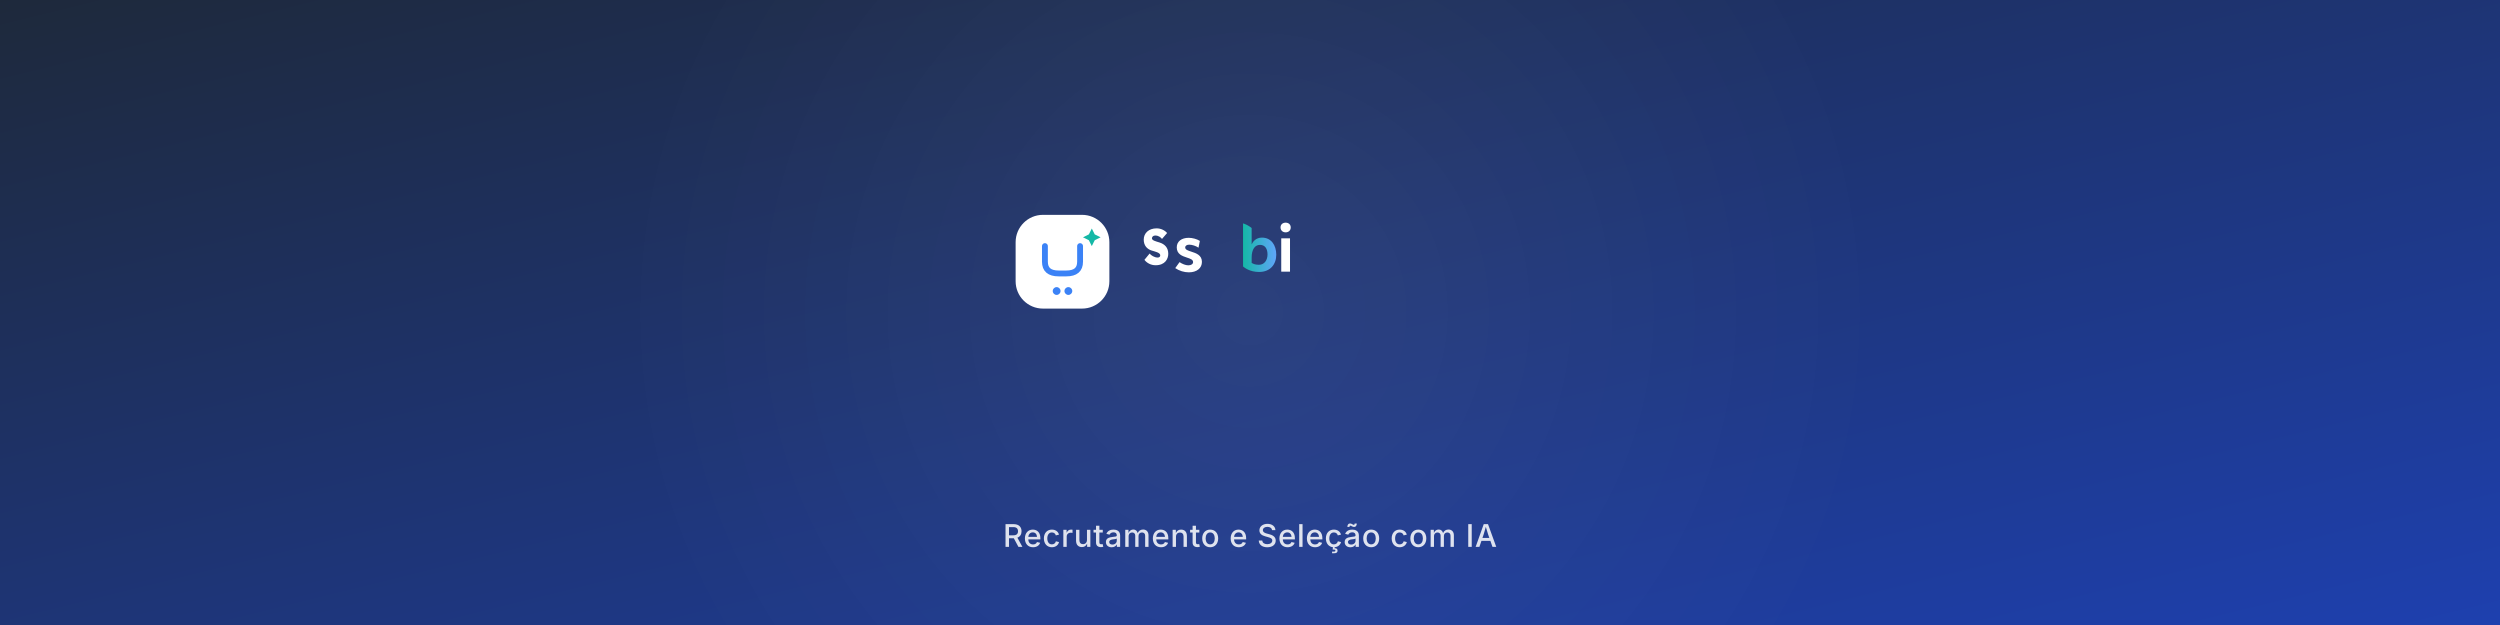
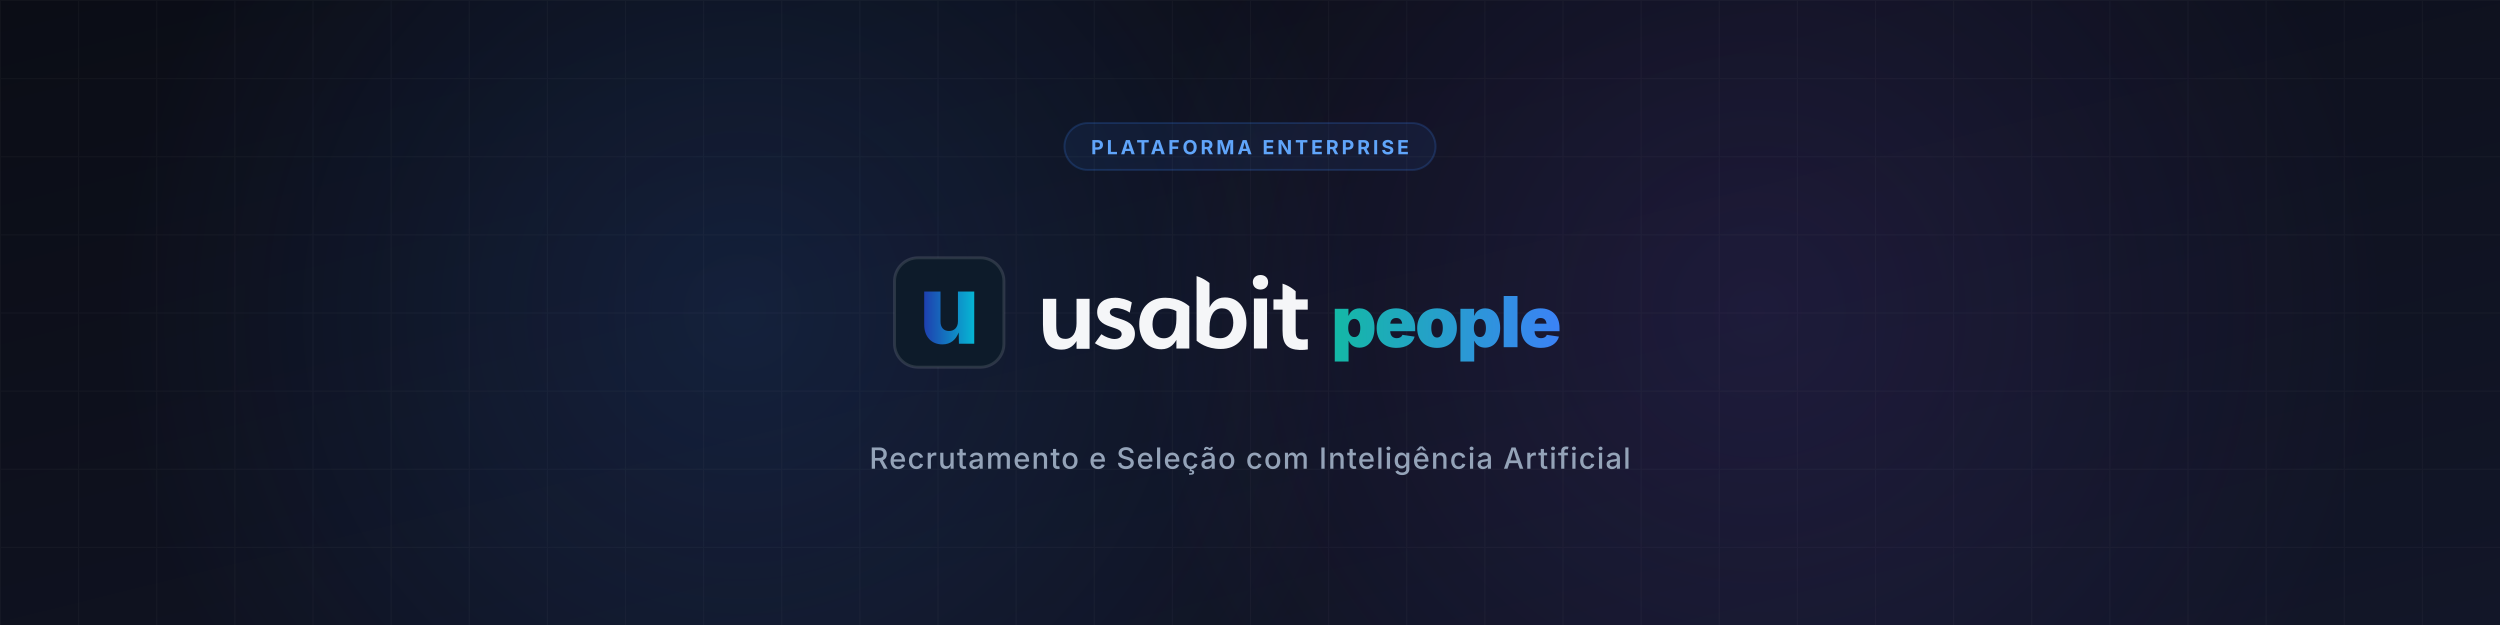
<svg xmlns="http://www.w3.org/2000/svg" width="1280" height="320" viewBox="0 0 1280 320" fill="none">
  <defs>
-     <linearGradient id="bgDark" x1="0%" y1="0%" x2="100%" y2="100%">
-       <stop offset="0%" stop-color="#1e293b" />
-       <stop offset="100%" stop-color="#1e40af" />
+     <linearGradient id="bgGrad" x1="0%" y1="0%" x2="100%" y2="100%">
+       <stop offset="0%" stop-color="#0b0d16" />
+       <stop offset="100%" stop-color="#121628" />
    </linearGradient>
-     <linearGradient id="logoGrad" x1="0%" y1="0%" x2="100%" y2="0%">
+     <radialGradient id="glowBlue" cx="50%" cy="50%" r="50%">
+       <stop offset="0%" stop-color="#3b82f6" stop-opacity="0.14" />
+       <stop offset="100%" stop-color="#3b82f6" stop-opacity="0" />
+     </radialGradient>
+     <radialGradient id="glowPurple" cx="50%" cy="50%" r="50%">
+       <stop offset="0%" stop-color="#8b5cf6" stop-opacity="0.12" />
+       <stop offset="100%" stop-color="#8b5cf6" stop-opacity="0" />
+     </radialGradient>
+     <linearGradient id="uGrad" x1="0%" y1="0%" x2="100%" y2="0%">
+       <stop offset="0%" stop-color="#1e40af" />
+       <stop offset="100%" stop-color="#06b6d4" />
+     </linearGradient>
+     <linearGradient id="peopleGrad" x1="0%" y1="0%" x2="100%" y2="0%">
      <stop offset="0%" stop-color="#14b8a6" />
-       <stop offset="100%" stop-color="#ffffff" />
+       <stop offset="100%" stop-color="#3b82f6" />
    </linearGradient>
-     <linearGradient id="bGrad" x1="0%" y1="0%" x2="100%" y2="0%">
-       <stop offset="0%" stop-color="#14b8a6" />
-       <stop offset="100%" stop-color="#60a5fa" />
-     </linearGradient>
-     <radialGradient id="glowDark" cx="50%" cy="50%" r="50%">
-       <stop offset="0%" stop-color="#ffffff" stop-opacity="0.06" />
-       <stop offset="100%" stop-color="#ffffff" stop-opacity="0" />
-     </radialGradient>
+     <pattern id="grid" width="40" height="40" patternUnits="userSpaceOnUse">
+       <path d="M 40 0 L 0 0 0 40" fill="none" stroke="rgba(255, 255, 255, 0.03)" stroke-width="1" />
+     </pattern>
  </defs>
-   <rect width="1280" height="320" fill="url(#bgDark)" />
-   <circle cx="640" cy="160" r="320" fill="url(#glowDark)" />
-   <g transform="translate(520, 110)">
-     <rect x="0" y="0" width="48" height="48" rx="14" fill="#ffffff" />
-     <path d="M15 16 L15 24 Q15 30 22 30 L26 30 Q33 30 33 24 L33 16" stroke="#3b82f6" stroke-width="3" fill="none" stroke-linecap="round" />
-     <circle cx="21" cy="39" r="2" fill="#3b82f6" />
-     <circle cx="27" cy="39" r="2" fill="#3b82f6" />
-     <path d="M39 7 L40.5 10 L43.5 11.5 L40.5 13 L39 16 L37.5 13 L34.5 11.5 L37.5 10 Z" fill="#14b8a6" />
-     <g transform="translate(64, 4) scale(0.8)">
-       <path d="M92.802 6.205C91.018 6.205 89.539 5.032 89.539 3.018C89.539 1.118 91.018 0 92.802 0C94.637 0 96.066 1.118 96.066 3.075C96.066 5.032 94.639 6.205 92.802 6.205Z" fill="#ffffff" />
-       <path d="M95.606 10.032V31.361H89.998V10.032H95.606Z" fill="#ffffff" />
-       <path fill-rule="evenodd" clip-rule="evenodd" d="M65.593 28.076C66.304 28.672 69.754 31.563 75.8 31.563C82.937 31.563 86.812 26.715 86.814 20.541C86.814 14.265 83.449 9.571 77.637 9.571C73.762 9.571 71.875 12.123 71.06 13.909L71.048 3.431C71.048 3.431 68.788 1.452 65.539 0.462C65.539 2.017 65.553 28.042 65.553 28.042L65.593 28.076ZM71.06 22.276C71.06 17.275 73.047 14.214 76.361 14.214C79.777 14.214 81.204 16.868 81.205 20.387C81.205 23.856 79.319 26.969 75.648 26.969C73.129 26.969 71.807 26.187 71.156 25.802C71.122 25.782 71.09 25.763 71.06 25.745V22.276Z" fill="url(#bGrad)" />
-       <path d="M28.526 15.876C28.526 14.804 29.545 14.09 31.075 14.09C32.961 14.09 35.409 14.906 37.042 16.028L37.909 11.691C36.124 10.516 33.167 9.7 30.822 9.7C26.131 9.7 23.123 12.047 23.123 15.823C23.123 20.212 26.699 21.387 29.668 22.362C31.774 23.054 33.574 23.645 33.574 25.212C33.574 26.54 32.3 27.305 30.515 27.305C28.782 27.305 26.641 26.437 24.907 25.263L22.154 29.09C24.702 30.825 27.813 31.795 30.872 31.795C35.919 31.795 39.233 29.141 39.233 25.111C39.233 20.756 35.472 19.538 32.408 18.546C30.302 17.864 28.526 17.289 28.526 15.876Z" fill="#ffffff" />
-       <path d="M9.585 27.255C6.526 27.255 3.983 25.791 2.431 23.81L5.745 19.77C6.716 20.955 8.83 22.336 10.929 22.336C11.849 22.336 12.563 21.846 12.563 20.898C12.563 19.175 9.269 18.537 7.031 17.829C4.074 16.899 1.989 14.602 1.989 10.854C1.989 6.7 5.202 3.647 10.249 3.647C13.001 3.647 15.471 4.913 16.95 6.627L13.686 10.413C12.869 9.381 11.467 8.234 9.33 8.234C8.105 8.234 7.237 9.025 7.237 10.024C7.237 11.385 9.656 11.933 12.097 12.696C15.361 13.721 17.689 15.918 17.689 19.941C17.689 23.144 15.694 27.255 9.585 27.255Z" fill="#ffffff" />
+   <rect width="1280" height="320" fill="url(#bgGrad)" />
+   <rect width="1280" height="320" fill="url(#grid)" />
+   <circle cx="380" cy="160" r="320" fill="url(#glowBlue)" />
+   <circle cx="900" cy="160" r="320" fill="url(#glowPurple)" />
+   <g transform="translate(640, 75)">
+     <rect x="-95" y="-12" width="190" height="24" rx="12" fill="rgba(59, 130, 246, 0.08)" stroke="rgba(59, 130, 246, 0.2)" stroke-width="1" />
+     <text y="4" text-anchor="middle" font-family="'Space Grotesk', 'Inter', system-ui, sans-serif" font-size="10" font-weight="700" fill="#60a5fa" letter-spacing="0.15em">PLATAFORMA ENTERPRISE</text>
+   </g>
+   <g transform="translate(458, 132)">
+     <g transform="translate(0, 0)">
+       <rect x="0" y="0" width="56" height="56" rx="12" fill="#0d1b2a" stroke="rgba(255, 255, 255, 0.12)" stroke-width="1.5" />
+       <text x="28" y="44" text-anchor="middle" font-family="'Manrope', 'Inter', system-ui, sans-serif" font-weight="800" font-size="49" fill="url(#uGrad)">u</text>
+     </g>
+     <g transform="translate(76, 4) scale(1.2)">
+       <g transform="translate(0, 4)">
+         <path d="M92.802 6.205C91.018 6.205 89.539 5.032 89.539 3.018C89.539 1.118 91.018 0 92.802 0C94.637 0 96.066 1.118 96.066 3.075C96.066 5.032 94.639 6.205 92.802 6.205Z" fill="#F5F6F8" />
+         <path d="M95.606 10.032V31.361H89.998V10.032H95.606Z" fill="#F5F6F8" />
+         <path fill-rule="evenodd" clip-rule="evenodd" d="M65.593 28.076C66.304 28.672 69.754 31.563 75.8 31.563C82.937 31.563 86.812 26.715 86.814 20.541C86.814 14.265 83.449 9.571 77.637 9.571C73.762 9.571 71.875 12.123 71.06 13.909L71.048 3.431C71.048 3.431 68.788 1.452 65.539 0.462C65.539 2.017 65.553 28.042 65.553 28.042L65.593 28.076ZM71.06 22.276C71.06 17.275 73.047 14.214 76.361 14.214C79.777 14.214 81.204 16.868 81.205 20.387C81.205 23.856 79.319 26.969 75.648 26.969C73.129 26.969 71.807 26.187 71.156 25.802C71.122 25.782 71.09 25.763 71.06 25.745V22.276Z" fill="#F5F6F8" />
+         <path d="M28.526 15.876C28.526 14.804 29.545 14.09 31.075 14.09C32.961 14.09 35.409 14.906 37.042 16.028L37.909 11.691C36.124 10.516 33.167 9.7 30.822 9.7C26.131 9.7 23.123 12.047 23.123 15.823C23.123 20.212 26.699 21.387 29.668 22.362C31.774 23.054 33.574 23.645 33.574 25.212C33.574 26.54 32.3 27.305 30.515 27.305C28.782 27.305 26.641 26.437 24.907 25.263L22.154 29.09C24.702 30.825 27.813 31.795 30.872 31.795C35.919 31.795 39.233 29.141 39.233 25.111C39.233 20.756 35.472 19.538 32.408 18.546C30.302 17.864 28.526 17.289 28.526 15.876Z" fill="#F5F6F8" />
+         <path d="M9.585 27.255C6.526 27.255 5.659 25.368 5.659 21.54V10.164H0V21.032C0 28.226 2.091 31.849 8.004 31.849C11.471 31.849 13.408 29.705 14.326 28.174V31.491H19.883V10.162H14.326V20.571C14.326 24.55 12.643 27.255 9.585 27.255Z" fill="#F5F6F8" />
+         <path fill-rule="evenodd" clip-rule="evenodd" d="M52.192 9.7C57.993 9.7 61.37 12.451 62.323 13.228C62.367 13.264 62.406 13.296 62.439 13.322V31.385H56.933V27.66C56.066 29.242 54.18 31.691 50.56 31.691C44.493 31.691 41.077 27.2 41.077 20.924C41.077 14.599 45.055 9.7 52.192 9.7ZM51.631 26.998C54.894 26.998 56.933 24.039 56.933 18.782V15.466C56.372 15.108 54.944 14.292 52.446 14.292C48.622 14.292 46.736 17.353 46.736 20.977C46.738 24.344 48.164 26.998 51.631 26.998Z" fill="#F5F6F8" />
+         <path d="M102.213 23.62C102.213 29.438 104.103 31.778 109.605 31.988C111.022 32.042 112.011 31.901 113 31.759V27.377C111.521 27.531 110.676 27.6 109.555 27.345C108.179 27.04 107.821 26.019 107.821 23.723V14.794H112.97V10.405H107.821L107.821 6.947C107.821 6.947 105.513 4.685 102.213 3.695V10.405L98.338 10.411L98.338 14.792H102.213V23.62Z" fill="#F5F6F8" />
+       </g>
+       <text x="123" y="34.8" font-family="'Space Grotesk', 'Inter', system-ui, sans-serif" font-size="30" font-weight="900" letter-spacing="-0.03em" fill="url(#peopleGrad)">people</text>
    </g>
  </g>
-   <text x="640" y="280" text-anchor="middle" font-family="Inter, system-ui, sans-serif" font-size="16" font-weight="500" fill="rgba(255,255,255,0.85)" letter-spacing="0.02em">
-     Recrutamento e Seleção com IA
+   <text x="640" y="240" text-anchor="middle" font-family="'Space Grotesk', 'Inter', system-ui, sans-serif" font-size="15" font-weight="500" fill="#94a3b8" letter-spacing="0.04em">
+     Recrutamento e Seleção com Inteligência Artificial
  </text>
</svg>
